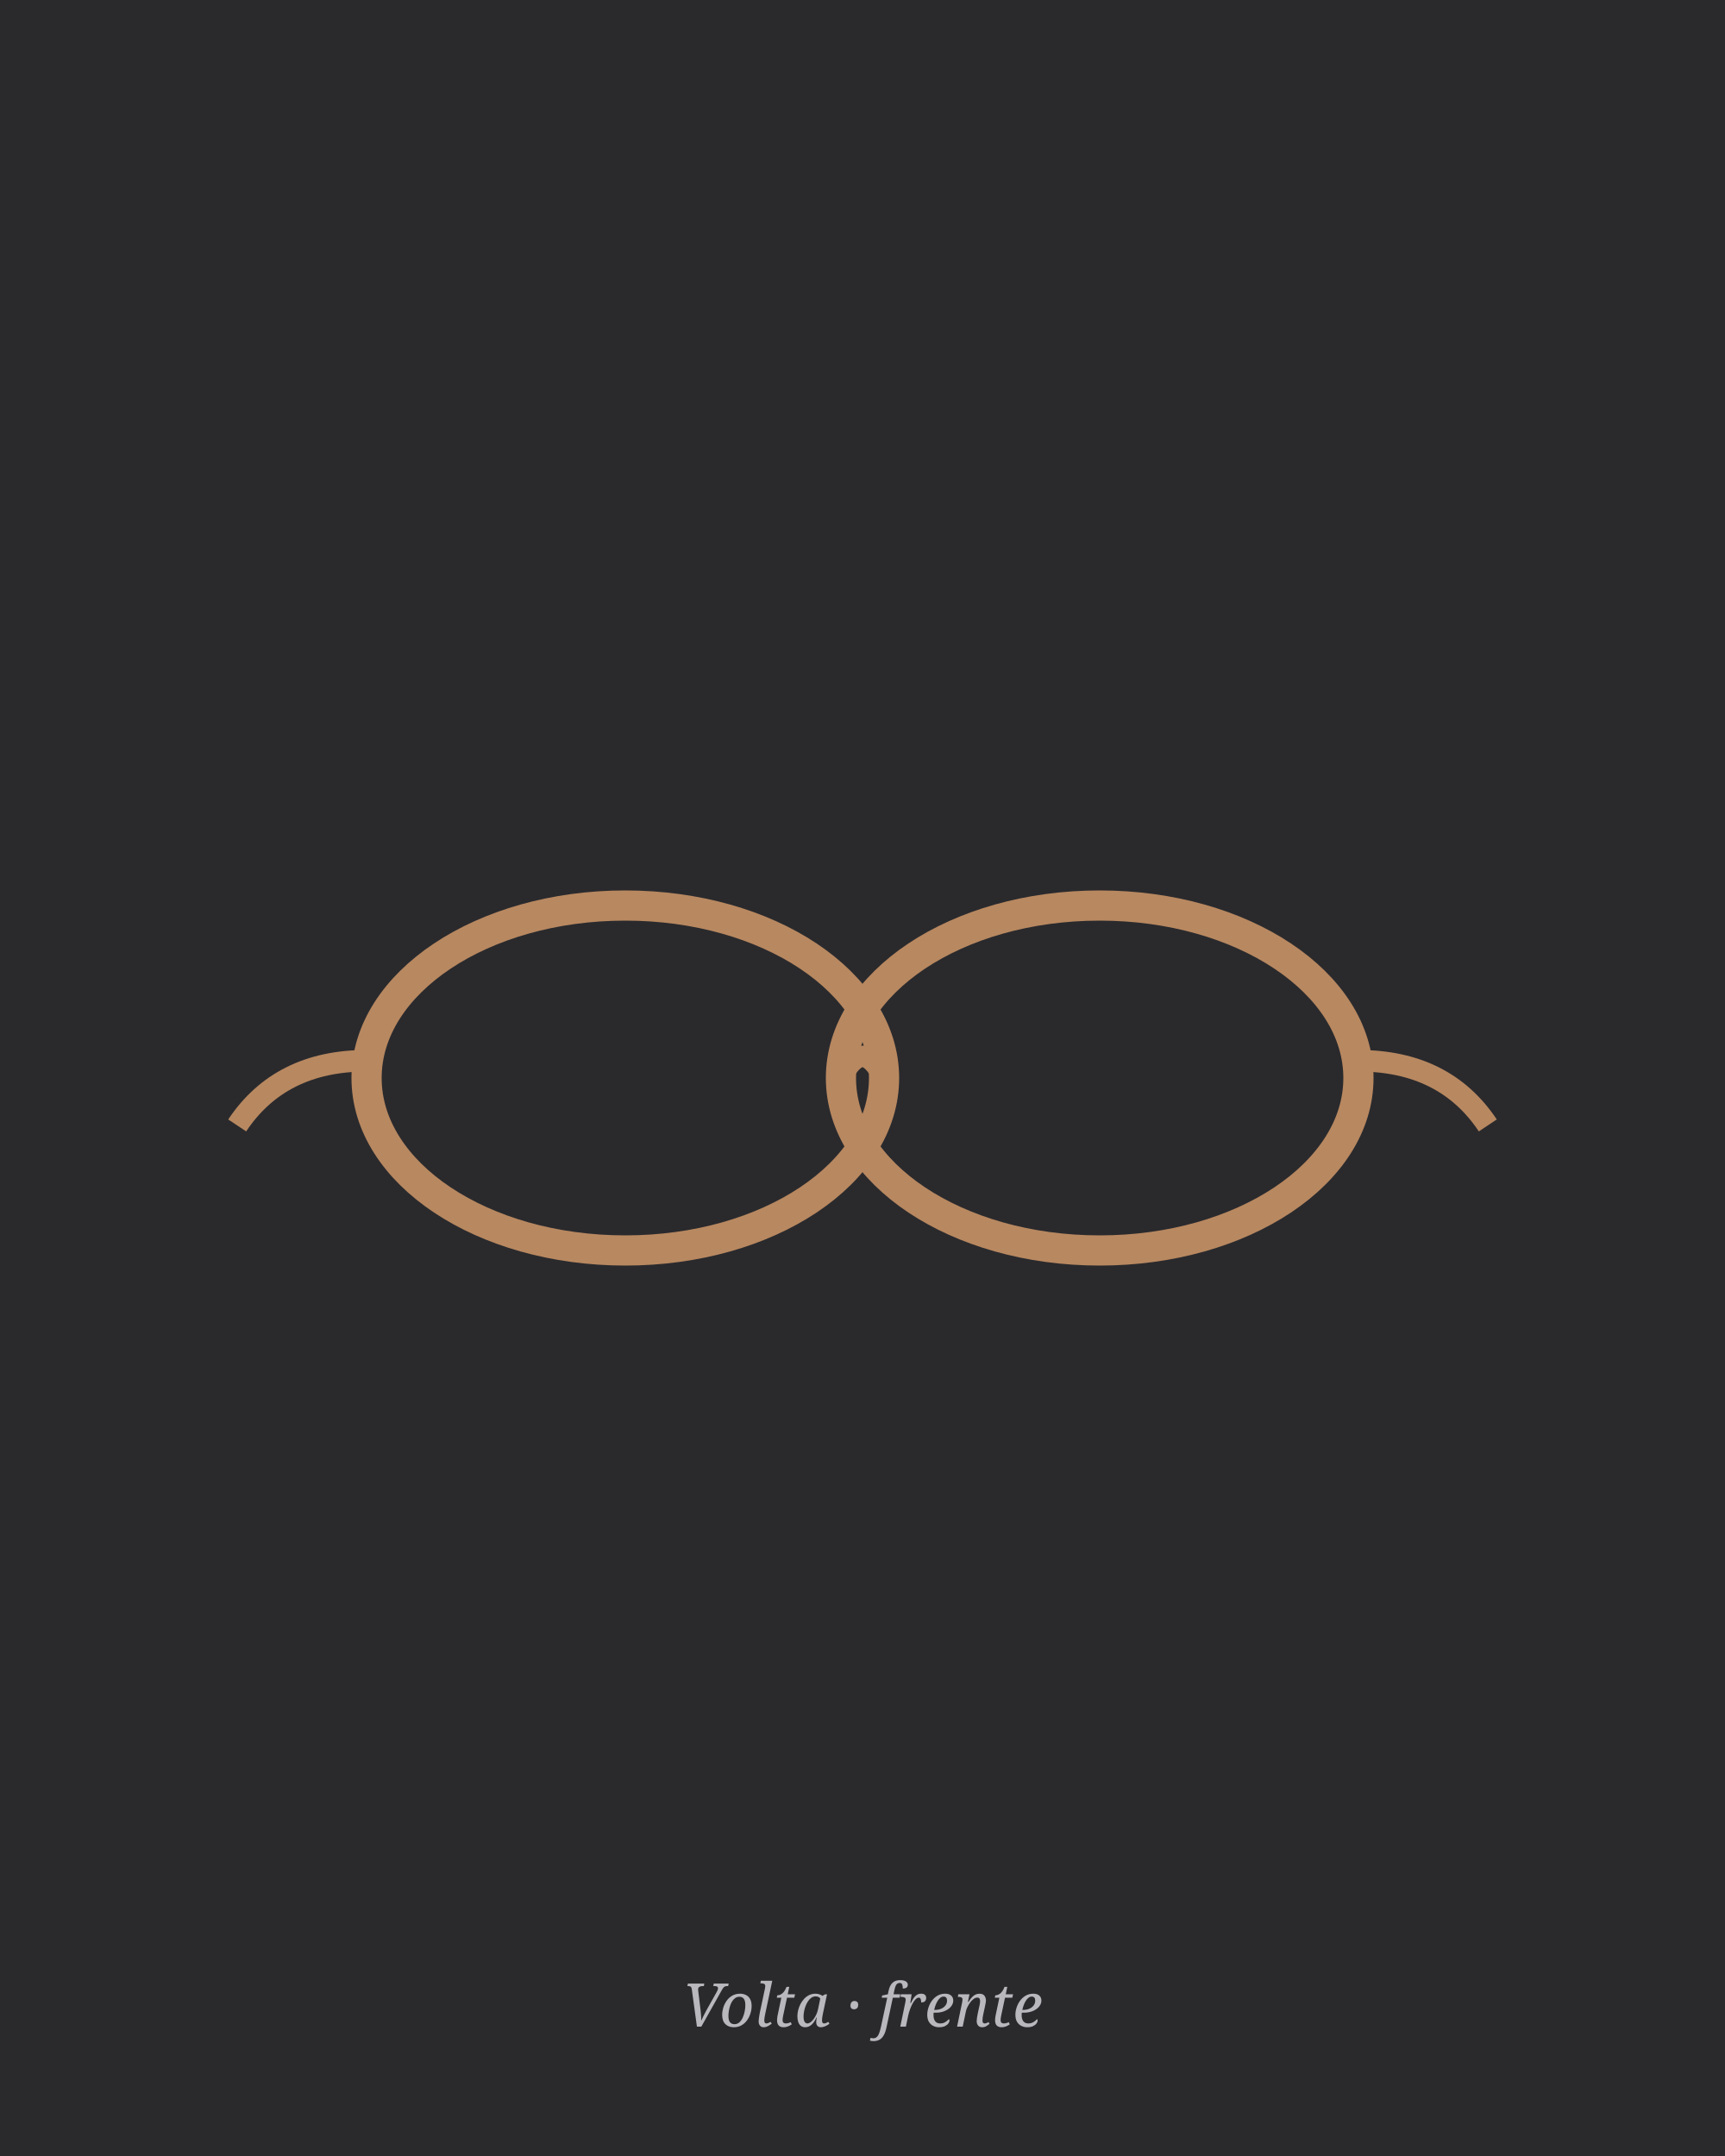
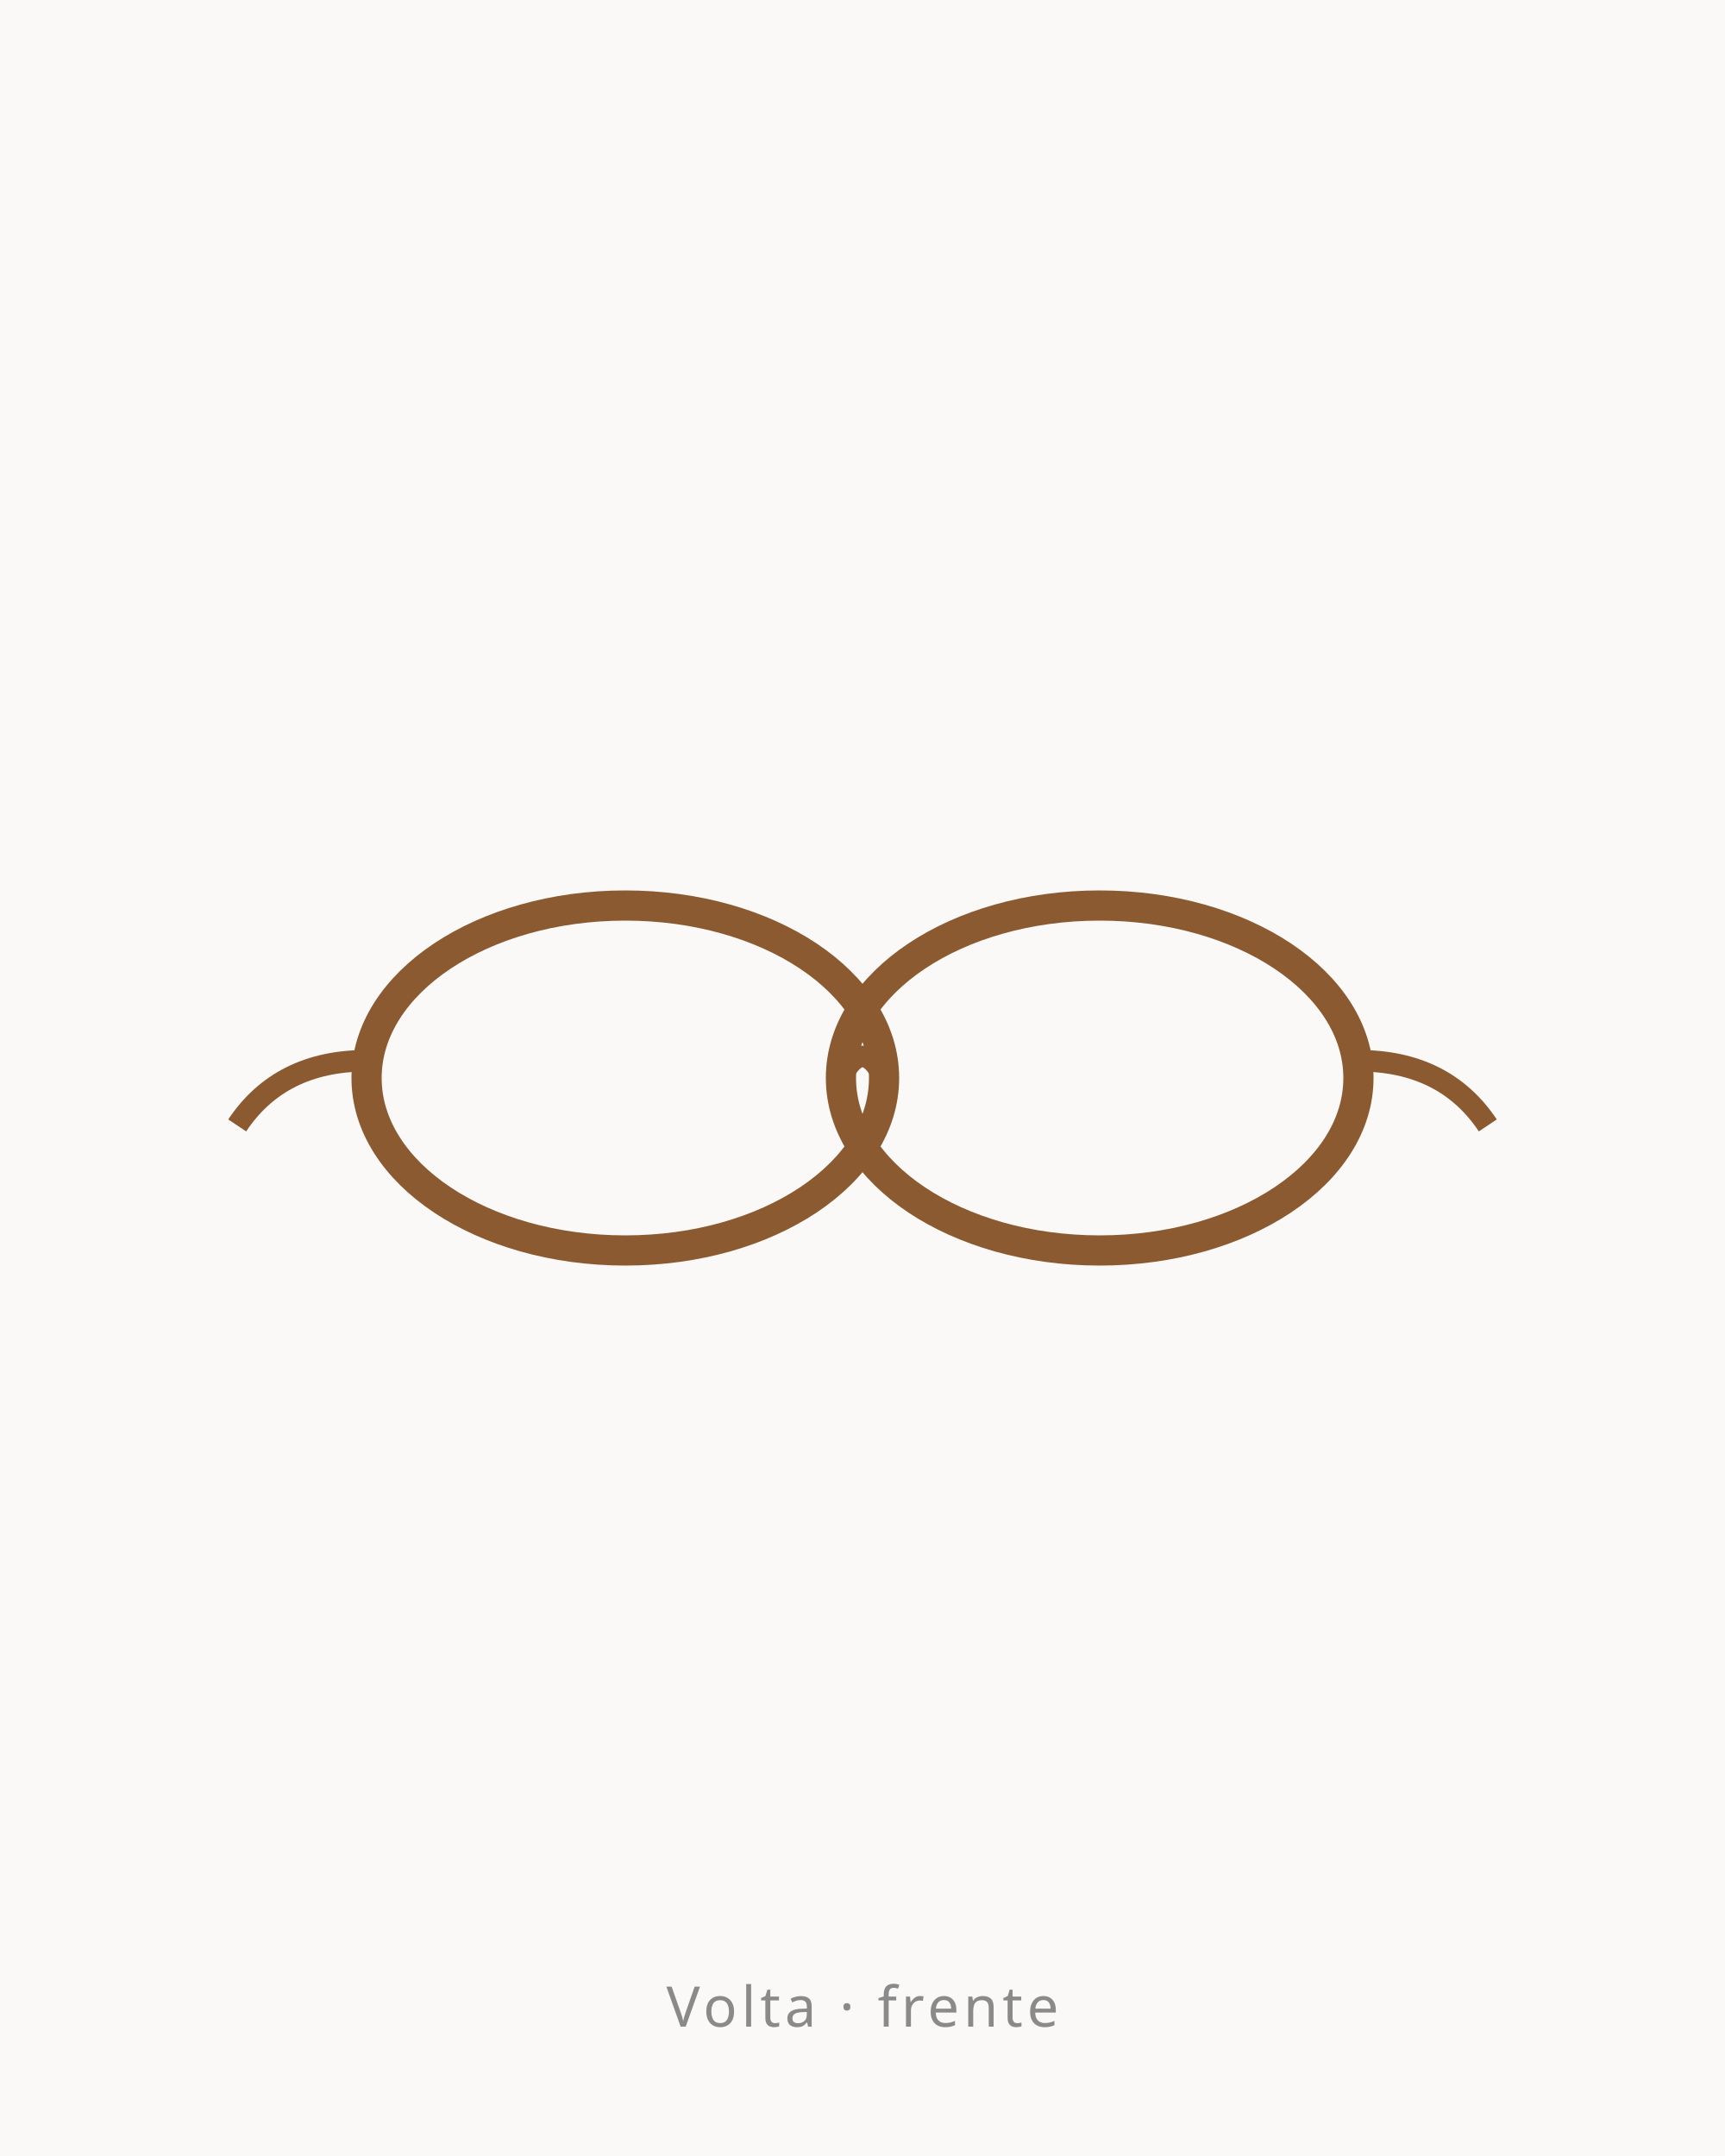
<svg xmlns="http://www.w3.org/2000/svg" viewBox="0 0 800 1000" width="800" height="1000">
-   <rect width="800" height="1000" fill="#2A2A2D" />
+   <rect width="800" height="1000" fill="#FAF9F7" />
  <g transform="translate(400 500)">
-     <ellipse cx="-110" cy="0" rx="120" ry="80" fill="none" stroke="#B88860" stroke-width="14" />
-     <ellipse cx="110" cy="0" rx="120" ry="80" fill="none" stroke="#B88860" stroke-width="14" />
-     <path d="M -10 0 q 10 -20 20 0" fill="none" stroke="#B88860" stroke-width="10" />
-     <path d="M -230 -8 q -40 0 -60 30" fill="none" stroke="#B88860" stroke-width="10" />
-     <path d="M 230 -8 q 40 0 60 30" fill="none" stroke="#B88860" stroke-width="10" />
+     <ellipse cx="-110" cy="0" rx="120" ry="80" fill="none" stroke="#8C5A30" stroke-width="14" />
+     <ellipse cx="110" cy="0" rx="120" ry="80" fill="none" stroke="#8C5A30" stroke-width="14" />
+     <path d="M -10 0 q 10 -20 20 0" fill="none" stroke="#8C5A30" stroke-width="10" />
+     <path d="M -230 -8 q -40 0 -60 30" fill="none" stroke="#8C5A30" stroke-width="10" />
+     <path d="M 230 -8 q 40 0 60 30" fill="none" stroke="#8C5A30" stroke-width="10" />
  </g>
-   <text x="400" y="940" text-anchor="middle" font-family="Georgia, serif" font-size="28" fill="#B8B8BD" font-style="italic">Volta · frente</text>
+   <text x="400" y="940" text-anchor="middle" font-family="Poppins, system-ui, sans-serif" font-size="26" letter-spacing="2" fill="#8A8A8A">Volta · frente</text>
</svg>
